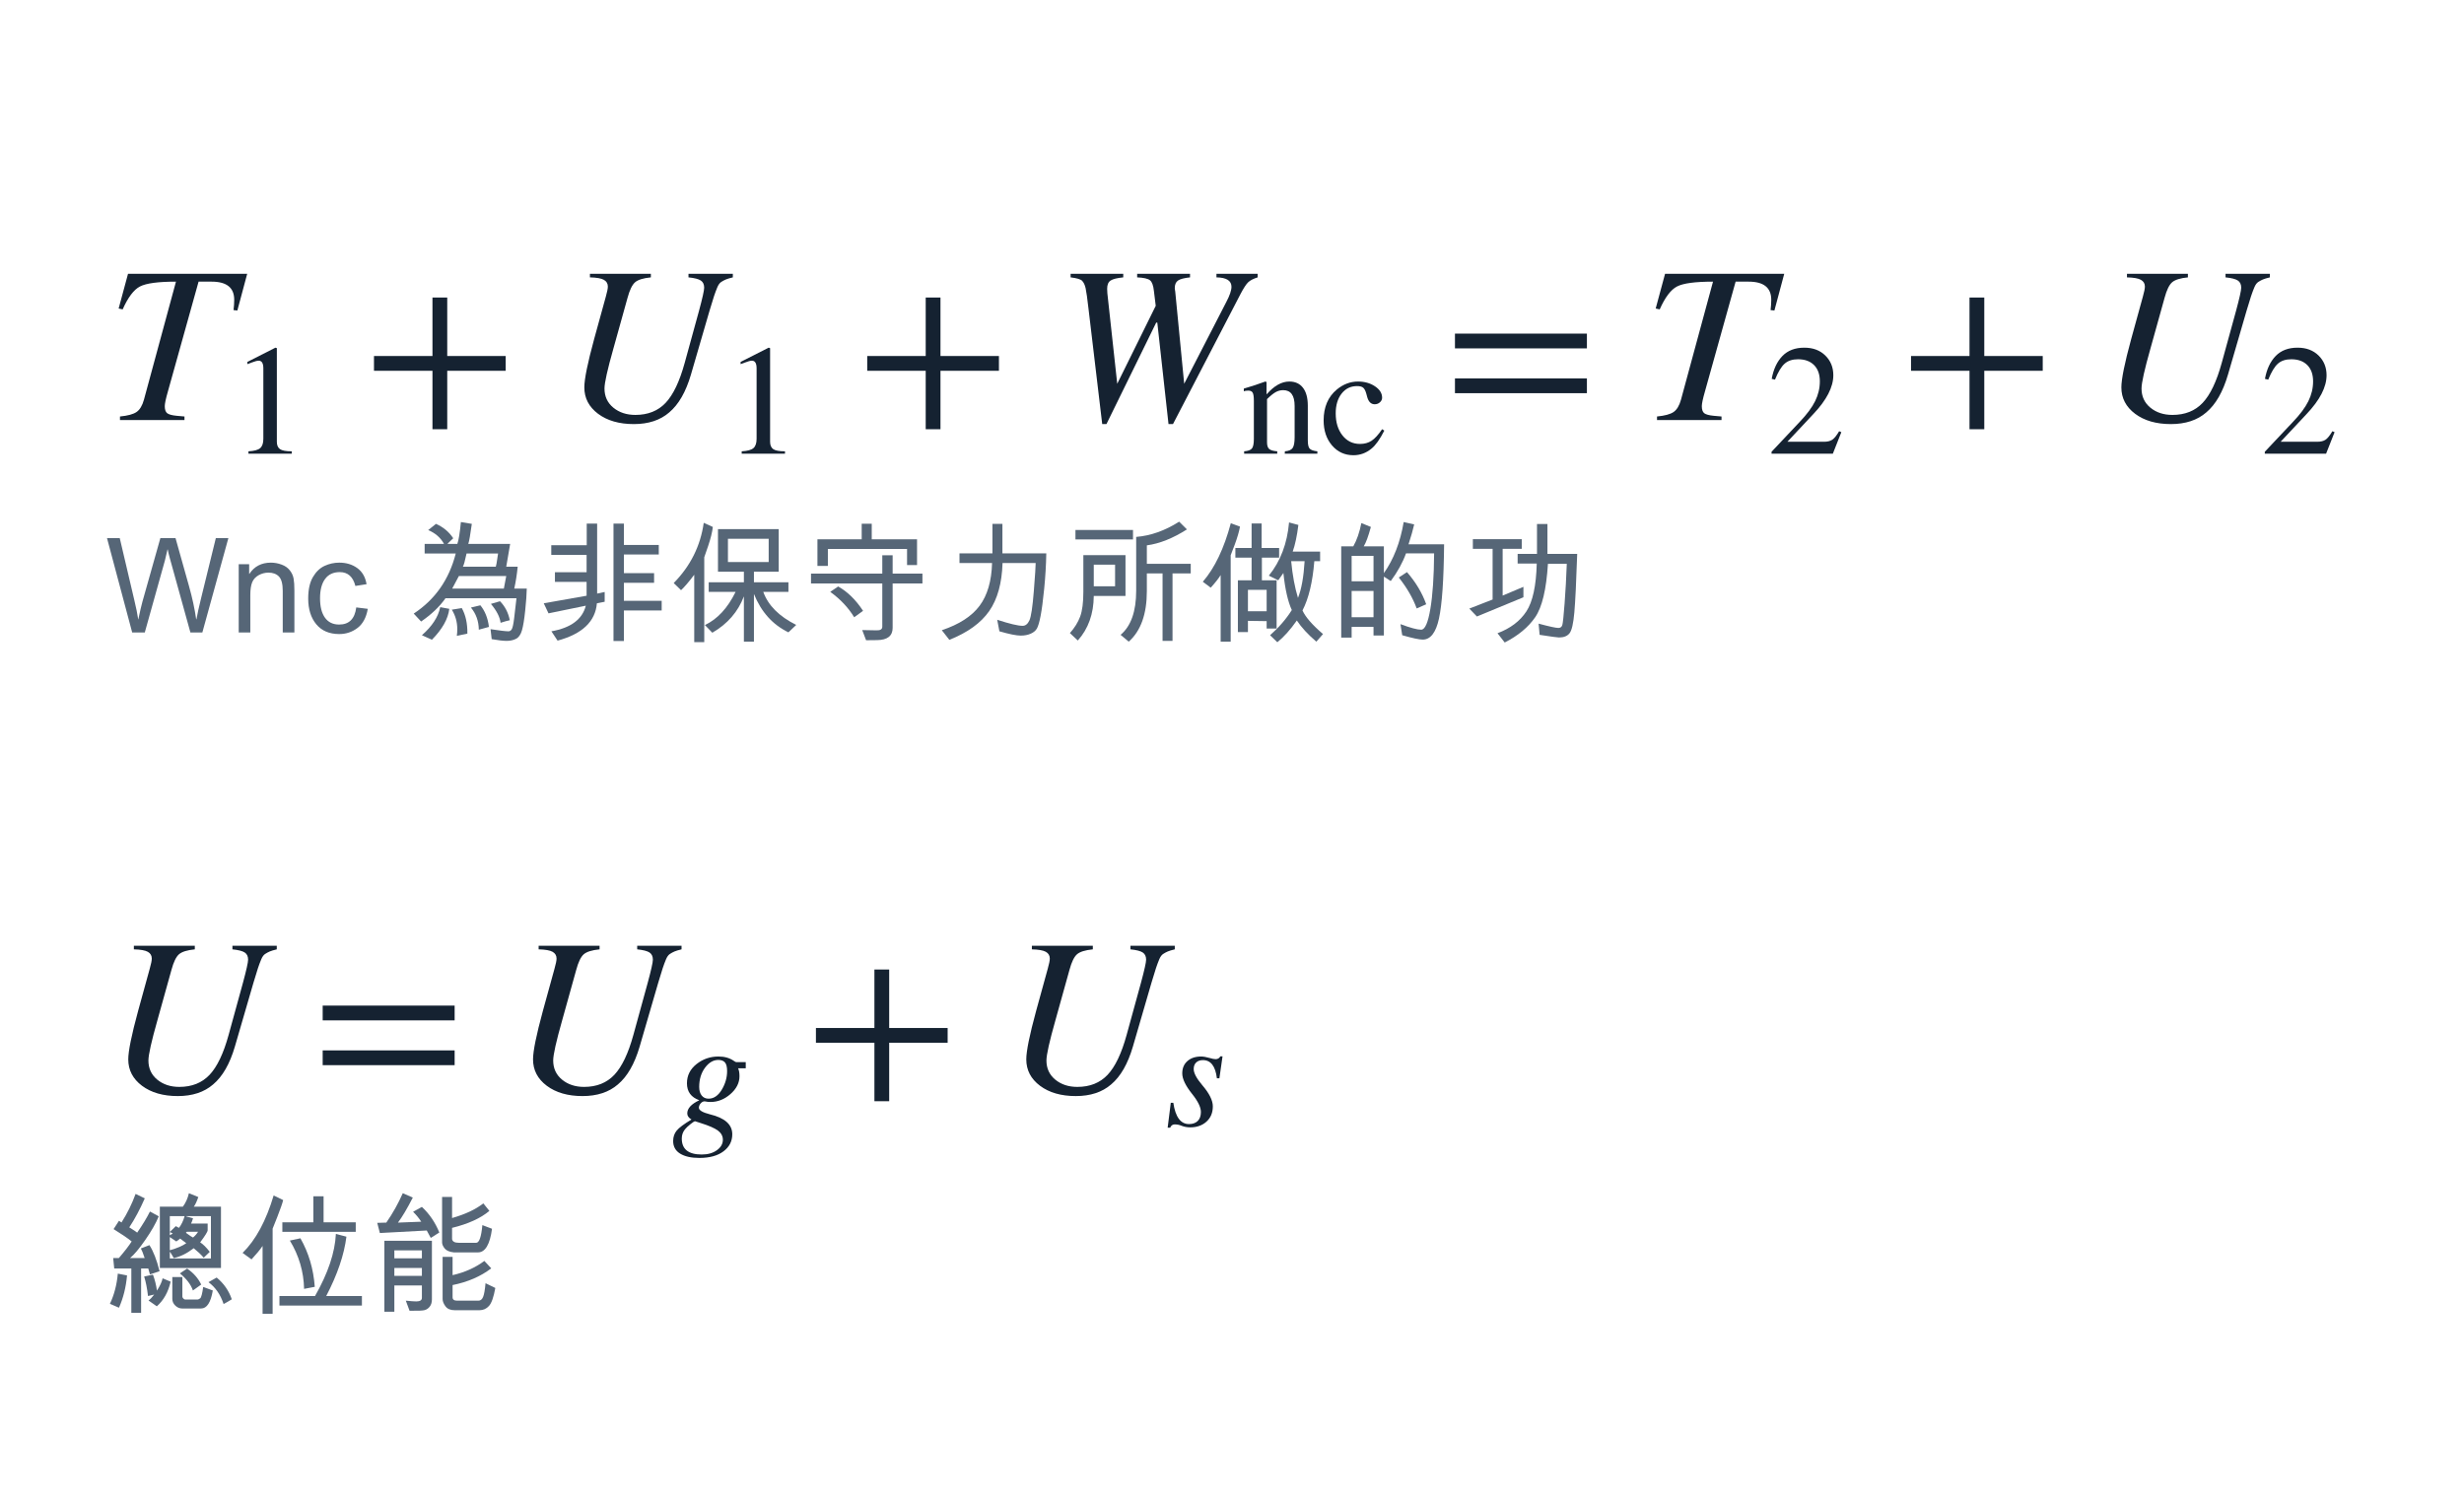
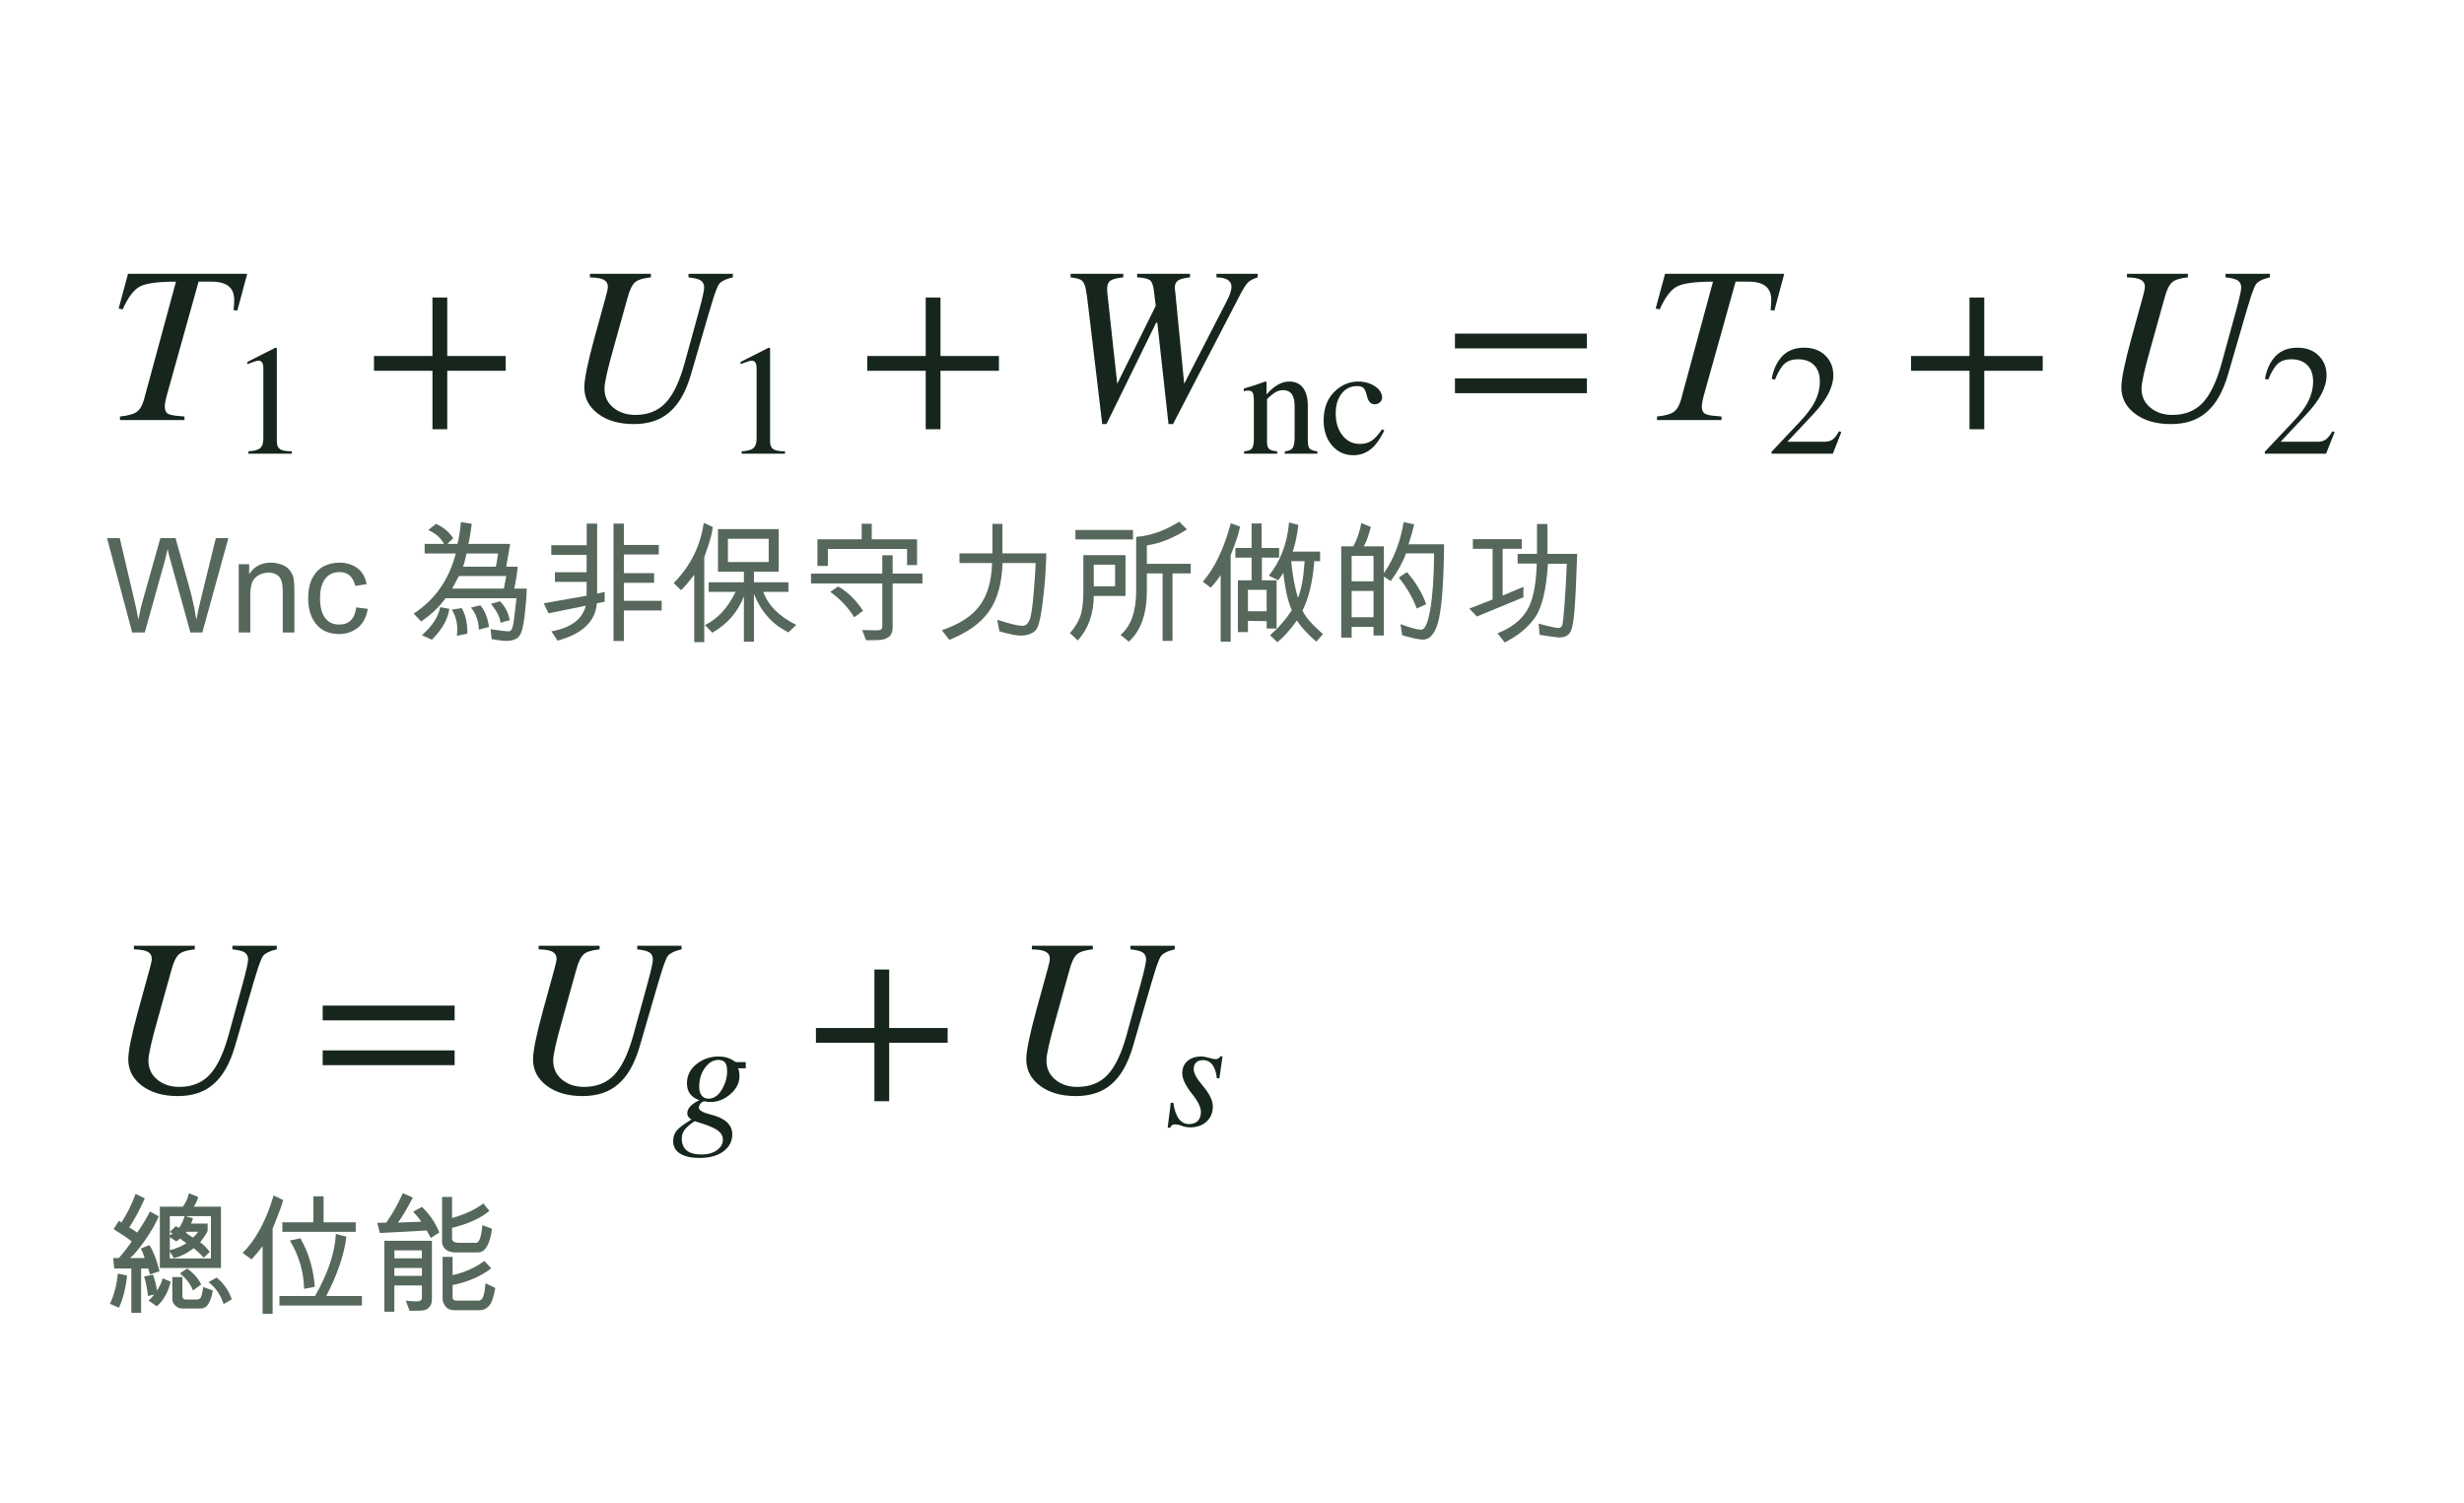
<svg xmlns="http://www.w3.org/2000/svg" xmlns:xlink="http://www.w3.org/1999/xlink" width="187pt" height="114pt" viewBox="0 0 187 114" version="1.1" role="img">
  <defs>
    <style type="text/css">*{stroke-linejoin: round; stroke-linecap: butt}</style>
  </defs>
  <g id="figure_1">
    <g id="patch_1">
      <path d="M 0 114  L 187 114  L 187 0  L 0 0  L 0 114  z " style="fill: none" />
    </g>
    <g id="text_1">
-       <g style="fill: #152231" transform="translate(8 32) scale(0.17 -0.17)">
+       <g style="fill: #16261C" transform="translate(8 32) scale(0.17 -0.17)">
        <defs>
          <path id="STIXGeneral-Italic-37" d="M 4051 4179  L 3770 3130  L 3661 3142  Q 3680 3302 3680 3437  Q 3680 3955 3034 3955  L 2662 3955  L 1786 819  Q 1696 506 1696 397  Q 1696 250 1766 195  Q 1837 141 2035 122  L 2259 102  L 2259 0  L 416 0  L 416 102  Q 749 134 889 230  Q 1030 326 1101 582  L 2016 3955  Q 1254 3955 988 3817  Q 723 3680 493 3162  L 378 3187  L 646 4179  L 4051 4179  z " transform="scale(0.015625)" />
          <path id="STIXGeneral-Regular-14" d="M 2522 0  L 755 0  L 755 96  Q 1107 115 1235 227  Q 1363 339 1363 608  L 1363 3482  Q 1363 3795 1171 3795  Q 1082 3795 883 3718  L 710 3654  L 710 3744  L 1856 4326  L 1914 4307  L 1914 486  Q 1914 275 2042 185  Q 2170 96 2522 96  L 2522 0  z " transform="scale(0.015625)" />
          <path id="STIXGeneral-Regular-e" d="M 4070 1408  L 2400 1408  L 2400 -262  L 1978 -262  L 1978 1408  L 307 1408  L 307 1830  L 1978 1830  L 1978 3501  L 2400 3501  L 2400 1830  L 4070 1830  L 4070 1408  z " transform="scale(0.015625)" />
          <path id="STIXGeneral-Italic-38" d="M 4896 4179  L 4896 4077  Q 4762 4045 4694 4016  Q 4627 3987 4563 3945  Q 4499 3904 4451 3789  Q 4403 3674 4358 3539  Q 4314 3405 4230 3123  L 3699 1299  Q 3482 557 3078 218  Q 2694 -115 2067 -115  Q 1440 -115 1046 179  Q 653 474 653 934  Q 653 1286 934 2317  L 1267 3526  Q 1325 3731 1325 3814  Q 1325 3942 1213 4006  Q 1101 4070 813 4077  L 813 4179  L 2554 4179  L 2554 4077  Q 2227 4045 2102 3936  Q 1978 3827 1888 3494  L 1485 2048  Q 1229 1146 1229 902  Q 1229 563 1481 355  Q 1734 147 2112 147  Q 2650 147 2976 492  Q 3302 838 3520 1632  L 3930 3123  Q 4077 3667 4077 3782  Q 4077 3923 3981 3987  Q 3885 4051 3629 4077  L 3629 4179  L 4896 4179  z " transform="scale(0.015625)" />
          <path id="STIXGeneral-Italic-3a" d="M 5798 4179  L 5798 4077  Q 5613 4019 5526 3936  Q 5440 3853 5306 3597  L 3379 -115  L 3251 -115  L 2931 2784  L 2899 2784  L 1478 -115  L 1357 -115  L 966 3174  Q 915 3622 883 3766  Q 851 3910 781 3981  Q 717 4045 454 4077  L 454 4179  L 1958 4179  L 1958 4077  Q 1696 4051 1597 3987  Q 1498 3923 1498 3750  Q 1498 3667 1504 3622  L 1786 1037  L 2886 3264  L 2835 3680  Q 2810 3923 2723 3993  Q 2637 4064 2355 4077  L 2355 4179  L 3866 4179  L 3866 4077  Q 3616 4051 3523 3987  Q 3430 3923 3430 3770  Q 3430 3750 3436 3715  Q 3443 3680 3443 3674  L 3699 1037  L 4902 3373  Q 5050 3654 5050 3808  Q 5050 4070 4621 4077  L 4621 4179  L 5798 4179  z " transform="scale(0.015625)" />
          <path id="STIXGeneral-Regular-51" d="M 3104 0  L 1773 0  L 1779 96  Q 2016 115 2096 233  Q 2176 352 2176 672  L 2176 1946  Q 2176 2592 1709 2592  Q 1549 2592 1408 2515  Q 1267 2438 1050 2227  L 1050 461  Q 1050 269 1136 192  Q 1222 115 1466 96  L 1466 0  L 115 0  L 115 96  Q 358 115 435 214  Q 512 314 512 602  L 512 2157  Q 512 2394 467 2483  Q 422 2573 288 2573  Q 160 2573 102 2547  L 102 2656  Q 550 2784 979 2944  L 1030 2925  L 1030 2426  L 1037 2426  Q 1491 2944 1958 2944  Q 2323 2944 2518 2688  Q 2714 2432 2714 1958  L 2714 544  Q 2714 288 2790 205  Q 2867 122 3104 96  L 3104 0  z " transform="scale(0.015625)" />
          <path id="STIXGeneral-Regular-46" d="M 2547 998  L 2637 941  Q 2362 403 2112 205  Q 1786 -64 1376 -64  Q 845 -64 502 336  Q 160 736 160 1357  Q 160 2170 698 2618  Q 1094 2944 1562 2944  Q 1965 2944 2256 2749  Q 2547 2554 2547 2285  Q 2547 2176 2457 2096  Q 2368 2016 2246 2016  Q 2022 2016 1939 2310  L 1901 2451  Q 1850 2630 1773 2694  Q 1696 2758 1523 2758  Q 1133 2758 893 2451  Q 653 2144 653 1645  Q 653 1094 928 745  Q 1203 397 1645 397  Q 1920 397 2118 528  Q 2317 659 2547 998  z " transform="scale(0.015625)" />
          <path id="STIXGeneral-Regular-20" d="M 4077 2048  L 307 2048  L 307 2470  L 4077 2470  L 4077 2048  z M 4077 768  L 307 768  L 307 1190  L 4077 1190  L 4077 768  z " transform="scale(0.015625)" />
          <path id="STIXGeneral-Regular-15" d="M 3034 877  L 2688 0  L 186 0  L 186 77  L 1325 1286  Q 1773 1754 1965 2144  Q 2157 2534 2157 2950  Q 2157 3379 1920 3616  Q 1683 3853 1267 3853  Q 922 3853 720 3673  Q 518 3494 326 3021  L 192 3053  Q 301 3648 630 3987  Q 960 4326 1523 4326  Q 2054 4326 2380 4006  Q 2707 3686 2707 3200  Q 2707 2477 1888 1613  L 832 486  L 2330 486  Q 2541 486 2665 569  Q 2790 653 2944 915  L 3034 877  z " transform="scale(0.015625)" />
        </defs>
        <use xlink:href="#STIXGeneral-Italic-37" transform="translate(0 0.703125)" />
        <use xlink:href="#STIXGeneral-Regular-14" transform="translate(55.59994 -14.29688) scale(0.7)" />
        <use xlink:href="#STIXGeneral-Regular-e" transform="translate(115.0999 0.703125)" />
        <use xlink:href="#STIXGeneral-Italic-38" transform="translate(203.5999 0.703125)" />
        <use xlink:href="#STIXGeneral-Regular-14" transform="translate(275.7998 -14.29688) scale(0.7)" />
        <use xlink:href="#STIXGeneral-Regular-e" transform="translate(335.2998 0.703125)" />
        <use xlink:href="#STIXGeneral-Italic-3a" transform="translate(423.7997 0.703125)" />
        <use xlink:href="#STIXGeneral-Regular-51" transform="translate(507.0996 -14.29688) scale(0.7)" />
        <use xlink:href="#STIXGeneral-Regular-46" transform="translate(542.0996 -14.29688) scale(0.7)" />
        <use xlink:href="#STIXGeneral-Regular-20" transform="translate(597.6796 0.703125)" />
        <use xlink:href="#STIXGeneral-Italic-37" transform="translate(686.1795 0.703125)" />
        <use xlink:href="#STIXGeneral-Regular-15" transform="translate(741.7794 -14.29688) scale(0.7)" />
        <use xlink:href="#STIXGeneral-Regular-e" transform="translate(801.2794 0.703125)" />
        <use xlink:href="#STIXGeneral-Italic-38" transform="translate(889.7794 0.703125)" />
        <use xlink:href="#STIXGeneral-Regular-15" transform="translate(961.9793 -14.29688) scale(0.7)" />
      </g>
    </g>
    <g id="text_2">
-       <g style="fill: #566677" transform="translate(8 48) scale(0.1 -0.1)">
+       <g style="fill: #56685C" transform="translate(8 48) scale(0.1 -0.1)">
        <defs>
          <path id="ArialUnicodeMS-3a" d="M 5972 4581  L 4709 0  L 4128 0  L 3128 3609  Q 3050 3888 3028 4031  L 3016 4031  L 2888 3488  L 1913 0  L 1300 0  L 78 4581  L 697 4581  L 1403 1575  Q 1544 984 1581 706  Q 1588 650 1588 641  L 1600 641  Q 1725 1234 1797 1491  L 2669 4581  L 3406 4581  L 4056 2266  Q 4300 1403 4409 641  L 4422 641  Q 4488 1013 4641 1638  L 5363 4581  L 5972 4581  z " transform="scale(0.015625)" />
          <path id="ArialUnicodeMS-51" d="M 3138 0  L 2572 0  L 2572 2016  Q 2572 2525 2389 2715  Q 2206 2906 1881 2906  Q 1631 2906 1407 2784  Q 1184 2663 1090 2441  Q 997 2219 997 1813  L 997 0  L 434 0  L 434 3316  L 941 3316  L 941 2847  L 953 2847  Q 1131 3119 1392 3255  Q 1653 3391 1997 3391  Q 2259 3391 2515 3297  Q 2772 3203 2917 3015  Q 3063 2828 3100 2615  Q 3138 2403 3138 2041  L 3138 0  z " transform="scale(0.015625)" />
          <path id="ArialUnicodeMS-46" d="M 3144 1147  Q 3034 513 2643 217  Q 2253 -78 1759 -78  Q 1038 -78 644 395  Q 250 869 250 1650  Q 250 2297 476 2686  Q 703 3075 1043 3233  Q 1384 3391 1759 3391  Q 2272 3391 2636 3125  Q 3000 2859 3084 2344  L 2541 2259  Q 2456 2594 2267 2762  Q 2078 2931 1784 2931  Q 1313 2931 1069 2597  Q 825 2263 825 1663  Q 825 1050 1064 717  Q 1303 384 1753 384  Q 2116 384 2323 592  Q 2531 800 2584 1216  L 3144 1147  z " transform="scale(0.015625)" />
          <path id="ArialUnicodeMS-3" transform="scale(0.015625)" />
          <path id="ArialUnicodeMS-4349" d="M 5888 2131  Q 5881 1728 5812 1068  Q 5744 409 5653 100  Q 5563 -209 5366 -309  Q 5169 -409 4909 -409  Q 4659 -409 4184 -325  L 4128 159  Q 4806 56 4997 56  Q 5100 56 5161 159  Q 5222 263 5275 691  L 5388 1663  L 1941 1663  Q 1513 1050 756 531  L 397 916  Q 1956 1941 2438 3834  L 928 3834  L 928 4300  L 1869 4300  Q 1619 4756 1100 4972  L 1478 5275  Q 2013 5038 2316 4575  L 2047 4319  L 2047 4300  L 2516 4300  Q 2613 4575 2688 5363  L 3219 5275  Q 3113 4491 3047 4300  L 5081 4300  L 4891 3194  L 5447 3194  Q 5394 2647 5281 2131  L 5888 2131  z M 4494 3834  L 2963 3834  Q 2850 3297 2784 3194  L 4384 3194  Q 4422 3328 4450 3545  Q 4478 3763 4494 3834  z M 4891 2741  L 2591 2741  L 2266 2131  L 4775 2131  L 4891 2741  z M 5063 594  Q 4906 563 4616 469  Q 4569 881 4147 1388  L 4588 1516  Q 4956 1141 5063 594  z M 4050 269  L 3559 134  Q 3550 759 3175 1209  L 3634 1319  Q 3975 900 4050 269  z M 2125 1147  Q 2038 416 1281 -353  L 794 -134  Q 1538 516 1684 1228  L 2125 1147  z M 3003 -56  L 2491 -166  Q 2513 3 2513 156  Q 2513 681 2247 1106  L 2731 1184  Q 3013 684 3003 -56  z " transform="scale(0.015625)" />
          <path id="ArialUnicodeMS-69ed" d="M 6041 1069  L 4206 1069  L 4206 -416  L 3700 -416  L 3700 5288  L 4206 5288  L 4206 4250  L 5900 4250  L 5900 3788  L 4206 3788  L 4206 2881  L 5672 2881  L 5672 2413  L 4206 2413  L 4206 1538  L 6041 1538  L 6041 1069  z M 3272 1491  L 2894 1416  Q 2781 88 984 -397  L 684 56  Q 2103 306 2356 1300  L 544 928  L 313 1416  L 2394 1784  L 2394 2456  L 856 2456  L 856 2925  L 2394 2925  L 2394 3769  L 678 3769  L 678 4238  L 2400 4238  L 2400 5288  L 2906 5288  L 2906 1888  L 3272 1966  L 3272 1491  z " transform="scale(0.015625)" />
          <path id="ArialUnicodeMS-226c" d="M 2125 5125  Q 2084 4753 1897 4197  L 1709 3653  L 1709 -469  L 1222 -469  L 1222 2803  Q 831 2284 581 2053  L 225 2400  Q 1444 3638 1684 5325  L 2125 5125  z M 6175 366  L 5797 6  Q 4650 559 4122 1869  L 4122 -447  L 3634 -447  L 3634 1753  Q 3206 625 2100 -13  L 1741 359  Q 2656 794 3231 1972  L 1925 1972  L 1925 2438  L 3634 2438  L 3634 2950  L 2375 2950  L 2375 5019  L 5325 5019  L 5325 2950  L 4122 2950  L 4122 2438  L 5797 2438  L 5797 1972  L 4575 1972  Q 4928 988 6175 366  z M 4838 3419  L 4838 4550  L 2859 4550  L 2859 3419  L 4838 3419  z " transform="scale(0.015625)" />
          <path id="ArialUnicodeMS-2e17" d="M 5644 3272  L 5159 3272  L 5159 4056  L 1313 4056  L 1313 3231  L 806 3231  L 806 4525  L 2956 4525  L 2956 5281  L 3444 5281  L 3444 4525  L 5644 4525  L 5644 3272  z M 5906 2381  L 4459 2381  L 4459 225  Q 4459 -363 3706 -372  L 3169 -378  L 2981 116  L 3681 103  Q 3956 94 3956 281  L 3956 2381  L 494 2381  L 494 2859  L 3956 2859  L 3956 3750  L 4459 3750  L 4459 2859  L 5906 2859  L 5906 2381  z M 3022 1050  L 2591 738  Q 2163 1441 1428 1972  L 1813 2234  Q 2497 1850 3022 1050  z " transform="scale(0.015625)" />
          <path id="ArialUnicodeMS-252a" d="M 5522 3841  Q 5506 2991 5420 2125  Q 5334 1259 5246 807  Q 5159 356 5067 193  Q 4975 31 4764 -61  Q 4553 -153 4281 -153  Q 3966 -153 3244 56  L 3138 616  Q 4041 322 4372 322  Q 4578 322 4701 584  Q 4825 847 4917 2014  Q 5009 3181 5006 3372  L 3397 3372  Q 3353 1906 2750 1039  Q 2147 172 813 -359  L 447 109  Q 1713 531 2283 1297  Q 2853 2063 2888 3372  L 1306 3372  L 1306 3841  L 2906 3841  L 2906 5275  L 3391 5275  L 3391 3841  L 5522 3841  z " transform="scale(0.015625)" />
          <path id="ArialUnicodeMS-34cf" d="M 6138 2869  L 5253 2869  L 5253 -409  L 4769 -409  L 4769 2869  L 4006 2869  L 4006 2009  Q 4006 338 3128 -447  L 2731 -116  Q 3488 519 3488 2028  L 3488 4641  Q 4541 4725 5575 5381  L 5953 5006  Q 4928 4353 4006 4231  L 4006 3334  L 6138 3334  L 6138 2869  z M 3334 4519  L 538 4519  L 538 4978  L 3334 4978  L 3334 4519  z M 2969 1772  L 1428 1772  Q 1419 466 653 -391  L 269 -31  Q 613 356 767 773  Q 922 1191 922 1966  L 922 3756  L 2969 3756  L 2969 1772  z M 2463 2241  L 2463 3291  L 1428 3291  L 1428 2241  L 2463 2241  z " transform="scale(0.015625)" />
          <path id="ArialUnicodeMS-22e9" d="M 6163 -78  L 5838 -447  Q 5225 78 4891 581  Q 4413 -100 3944 -475  L 3591 -134  Q 4234 431 4647 1088  Q 4363 1703 4238 2888  Q 4122 2713 3988 2534  L 3531 2759  Q 4378 3803 4513 5344  L 4966 5222  Q 4866 4422 4691 3928  L 6022 3928  L 6022 3463  L 5741 3463  Q 5616 1934 5166 1069  Q 5378 594 6163 -78  z M 5269 3463  L 4616 3463  Q 4713 2441 4947 1678  Q 5200 2309 5269 3463  z M 2131 5141  Q 2063 4769 1869 4250  L 1678 3750  L 1678 -447  L 1191 -447  L 1191 2778  L 1184 2778  Q 1053 2556 709 2175  L 325 2463  Q 1194 3469 1684 5306  L 2131 5141  z M 4031 3634  L 3194 3634  L 3194 2534  L 3909 2534  L 3909 191  L 3425 191  L 3425 550  L 2516 563  L 2516 19  L 2028 19  L 2028 2534  L 2694 2534  L 2694 3634  L 1906 3634  L 1906 4103  L 2694 4103  L 2694 5294  L 3181 5294  L 3181 4103  L 4031 4103  L 4031 3634  z M 3425 1031  L 3425 2069  L 2516 2069  L 2516 1031  L 3425 1031  z " transform="scale(0.015625)" />
          <path id="ArialUnicodeMS-4913" d="M 5644 4281  Q 5619 1694 5395 673  Q 5172 -347 4606 -347  Q 4350 -347 3609 -134  L 3525 403  Q 4247 134 4531 134  Q 4806 134 4976 1142  Q 5147 2150 5159 3841  L 3794 3841  Q 3550 3166 3053 2497  L 2719 2713  L 2719 -147  L 2216 -147  L 2216 269  L 1153 269  L 1153 -250  L 647 -250  L 647 4184  L 1234 4184  Q 1494 4644 1625 5313  L 2088 5125  Q 1903 4444 1741 4184  L 2719 4184  L 2719 2881  Q 3431 3888 3681 5363  L 4191 5247  Q 4106 4869 3916 4281  L 5644 4281  z M 2216 2484  L 2216 3719  L 1153 3719  L 1153 2484  L 2216 2484  z M 2216 738  L 2216 2016  L 1153 2016  L 1153 738  L 2216 738  z M 4775 1369  L 4313 1166  Q 4034 1925 3444 2669  L 3841 2931  Q 4484 2191 4775 1369  z " transform="scale(0.015625)" />
          <path id="ArialUnicodeMS-252e" d="M 5709 3816  Q 5641 1784 5570 975  Q 5500 166 5337 -39  Q 5175 -244 4825 -244  Q 4713 -244 3884 -116  L 3834 428  Q 4613 219 4794 219  Q 4944 219 4986 362  Q 5028 506 5097 1412  Q 5166 2319 5203 3334  L 4288 3334  Q 4172 1472 3669 740  Q 3166 9 2188 -488  L 1838 -38  Q 2778 316 3240 1022  Q 3703 1728 3744 3347  L 2816 3347  L 2816 3816  L 3756 3816  L 3756 5269  L 4263 5269  L 4263 3816  L 5709 3816  z M 3097 1709  L 838 775  L 469 1159  L 1600 1600  L 1600 4063  L 641 4063  L 641 4531  L 3016 4531  L 3016 4063  L 2088 4063  L 2088 1791  L 3097 2216  L 3097 1709  z " transform="scale(0.015625)" />
        </defs>
        <use xlink:href="#ArialUnicodeMS-3a" />
        <use xlink:href="#ArialUnicodeMS-51" transform="translate(94.39062 0)" />
        <use xlink:href="#ArialUnicodeMS-46" transform="translate(150 0)" />
        <use xlink:href="#ArialUnicodeMS-3" transform="translate(200 0)" />
        <use xlink:href="#ArialUnicodeMS-4349" transform="translate(227.7812 0)" />
        <use xlink:href="#ArialUnicodeMS-69ed" transform="translate(327.7812 0)" />
        <use xlink:href="#ArialUnicodeMS-226c" transform="translate(427.7812 0)" />
        <use xlink:href="#ArialUnicodeMS-2e17" transform="translate(527.7812 0)" />
        <use xlink:href="#ArialUnicodeMS-252a" transform="translate(627.7812 0)" />
        <use xlink:href="#ArialUnicodeMS-34cf" transform="translate(727.7812 0)" />
        <use xlink:href="#ArialUnicodeMS-22e9" transform="translate(827.7812 0)" />
        <use xlink:href="#ArialUnicodeMS-4913" transform="translate(927.7812 0)" />
        <use xlink:href="#ArialUnicodeMS-252e" transform="translate(1027.781 0)" />
      </g>
    </g>
    <g id="text_3">
-       <g style="fill: #152231" transform="translate(8 83) scale(0.17 -0.17)">
+       <g style="fill: #16261C" transform="translate(8 83) scale(0.17 -0.17)">
        <defs>
          <path id="STIXGeneral-Italic-4a" d="M 3014 2342  L 2701 2342  Q 2758 2227 2758 2016  Q 2758 1613 2390 1289  Q 2022 966 1574 966  Q 1459 966 1376 986  Q 1357 992 1331 992  Q 1248 992 1174 909  Q 1101 826 1101 730  Q 1101 576 1555 461  Q 2464 243 2464 -352  Q 2464 -781 2105 -1049  Q 1747 -1318 1120 -1318  Q 621 -1318 336 -1142  Q 51 -966 51 -627  Q 51 -378 195 -202  Q 339 -26 800 250  Q 627 352 627 499  Q 627 806 1120 1037  Q 614 1216 614 1728  Q 614 2202 1004 2512  Q 1395 2822 1901 2822  Q 2272 2822 2528 2643  Q 2598 2592 2630 2592  L 3014 2592  L 3014 2342  z M 2253 2227  Q 2253 2477 2166 2579  Q 2080 2682 1894 2682  Q 1587 2682 1350 2362  Q 1114 2042 1114 1581  Q 1114 1357 1216 1229  Q 1318 1101 1498 1101  Q 1818 1101 2042 1478  Q 2253 1837 2253 2227  z M 2080 -576  Q 2080 -352 1878 -201  Q 1677 -51 1165 109  Q 1011 154 947 179  Q 902 179 752 57  Q 602 -64 531 -154  Q 403 -314 403 -525  Q 403 -1178 1216 -1178  Q 1594 -1178 1837 -1002  Q 2080 -826 2080 -576  z " transform="scale(0.015625)" />
          <path id="STIXGeneral-Italic-56" d="M 2342 2829  L 2214 1933  L 2112 1933  Q 2022 2675 1542 2675  Q 1370 2675 1267 2579  Q 1165 2483 1165 2310  Q 1165 2067 1510 1658  Q 1946 1152 1946 787  Q 1946 397 1686 163  Q 1427 -70 1024 -70  Q 838 -70 672 -6  Q 538 51 390 51  Q 262 51 205 -83  L 102 -83  L 230 934  L 333 934  Q 461 64 973 64  Q 1203 64 1331 192  Q 1459 320 1459 557  Q 1459 845 1101 1293  Q 698 1798 698 2131  Q 698 2451 909 2636  Q 1120 2822 1472 2822  Q 1600 2822 1830 2758  Q 1971 2714 2061 2714  Q 2189 2714 2253 2829  L 2342 2829  z " transform="scale(0.015625)" />
        </defs>
        <use xlink:href="#STIXGeneral-Italic-38" transform="translate(0 0.703125)" />
        <use xlink:href="#STIXGeneral-Regular-20" transform="translate(92.19994 0.703125)" />
        <use xlink:href="#STIXGeneral-Italic-38" transform="translate(180.6999 0.703125)" />
        <use xlink:href="#STIXGeneral-Italic-4a" transform="translate(252.8998 -14.29688) scale(0.7)" />
        <use xlink:href="#STIXGeneral-Regular-e" transform="translate(312.3998 0.703125)" />
        <use xlink:href="#STIXGeneral-Italic-38" transform="translate(400.8997 0.703125)" />
        <use xlink:href="#STIXGeneral-Italic-56" transform="translate(473.0997 -14.29688) scale(0.7)" />
      </g>
    </g>
    <g id="text_4">
-       <g style="fill: #566677" transform="translate(8 99) scale(0.1 -0.1)">
+       <g style="fill: #56685C" transform="translate(8 99) scale(0.1 -0.1)">
        <defs>
          <path id="ArialUnicodeMS-50cc" d="M 5613 1772  L 2644 1772  L 2644 4750  L 3763 4750  Q 3966 5022 4056 5403  L 4513 5216  Q 4397 4884 4294 4750  L 5613 4750  L 5613 1772  z M 3847 4288  L 3128 4288  L 3128 3519  L 3419 3803  Q 3444 3794 3572 3719  Q 3747 3941 3847 4288  z M 5125 2234  L 5125 4288  L 3928 4288  L 3928 4275  L 4256 4184  Q 4191 3981 4159 3928  L 4966 3928  L 4966 3603  Q 4966 3500 4603 3016  Q 4816 2881 5069 2553  L 4775 2272  Q 4566 2509 4288 2731  Q 3806 2356 3322 2253  L 3144 2547  L 3128 2547  L 3128 2234  L 5125 2234  z M 4500 3531  L 3956 3531  Q 3941 3513 3909 3481  Q 4184 3278 4256 3250  Q 4416 3384 4500 3531  z M 3272 3444  Q 3191 3494 3128 3513  L 3128 3359  Q 3209 3400 3272 3444  z M 3928 2975  L 3628 3200  Q 3572 3147 3444 3059  L 3128 3272  L 3128 2631  Q 3666 2784 3928 2975  z M 2631 1613  L 2163 1459  Q 2138 1563 2081 1747  L 1734 1747  L 1734 -409  L 1259 -409  L 1259 1747  L 428 1747  L 378 2253  L 653 2253  Q 1081 2753 1275 3059  Q 994 3291 397 3659  L 659 4063  L 781 3981  Q 1209 4656 1466 5369  L 1913 5153  Q 1553 4338 1159 3744  Q 1494 3534 1544 3488  Q 1953 4084 2163 4513  L 2591 4281  Q 2381 3772 1934 3130  Q 1488 2488 1197 2253  L 1906 2253  Q 1791 2603 1722 2719  L 2138 2881  Q 2422 2444 2631 1613  z M 4653 966  L 4250 678  Q 4106 1106 3616 1509  L 3969 1741  Q 4431 1428 4653 966  z M 1050 1409  Q 975 553 659 -159  L 219 31  Q 528 678 603 1497  L 1050 1409  z M 3169 1106  Q 2991 344 2497 -91  L 2094 191  Q 2225 288 2369 481  L 2069 409  Q 2003 978 1881 1356  L 2309 1447  Q 2444 1091 2503 672  Q 2728 1019 2778 1269  L 3169 1106  z M 5216 678  Q 5069 -197 4647 -197  L 3725 -197  Q 3544 -197 3397 -58  Q 3250 81 3250 269  L 3250 1331  L 3738 1331  L 3738 378  Q 3738 334 3786 286  Q 3834 238 3878 238  L 4459 238  Q 4528 238 4604 298  Q 4681 359 4750 850  L 5216 678  z M 6138 250  Q 5941 125 5741 19  Q 5513 709 5006 1081  L 5403 1306  Q 5925 878 6138 250  z " transform="scale(0.015625)" />
          <path id="ArialUnicodeMS-21dc" d="M 2234 5069  Q 2181 4844 1950 4253  L 1722 3681  L 1722 -453  L 1234 -453  L 1234 2841  Q 1053 2572 697 2188  L 263 2503  Q 1219 3441 1772 5294  L 2234 5069  z M 5759 3525  L 2194 3525  L 2194 3988  L 3700 3988  L 3700 5253  L 4197 5253  L 4197 3988  L 5759 3988  L 5759 3525  z M 6059 -56  L 2053 -56  L 2053 409  L 3781 409  Q 4728 2066 4794 3425  L 5306 3291  Q 5141 1972 4325 409  L 6059 409  L 6059 -56  z M 3769 856  L 3250 756  Q 3222 2009 2559 3103  L 3072 3213  Q 3675 2153 3769 856  z " transform="scale(0.015625)" />
          <path id="ArialUnicodeMS-538c" d="M 3419 3494  L 3003 3231  L 2809 3591  L 531 3469  L 403 3963  L 844 3975  Q 1316 4656 1644 5403  L 2131 5191  Q 1716 4381 1409 3975  L 2541 4019  Q 2359 4294 2144 4500  L 2572 4738  Q 3122 4225 3419 3494  z M 5978 3675  Q 5825 2528 5294 2528  L 4122 2528  Q 3800 2563 3676 2722  Q 3553 2881 3553 3009  L 3553 5222  L 4038 5222  L 4038 4197  Q 4997 4469 5556 4909  L 5850 4544  Q 5219 4009 4038 3719  L 4038 3175  Q 4066 2994 4366 2994  L 5209 2994  Q 5431 2994 5509 3853  L 5978 3675  z M 3059 250  Q 3059 28 2954 -105  Q 2850 -238 2701 -277  Q 2553 -316 1972 -306  L 1791 184  Q 2147 147 2297 147  Q 2572 147 2572 319  L 2572 922  L 1234 922  L 1234 -353  L 750 -353  L 750 3091  L 3059 3091  L 3059 250  z M 2572 2241  L 2572 2625  L 1234 2625  L 1234 2241  L 2572 2241  z M 2572 1388  L 2572 1772  L 1234 1772  L 1234 1388  L 2572 1388  z M 6138 800  Q 6019 134 5831 -73  Q 5644 -281 5369 -281  L 4166 -281  Q 3859 -281 3718 -92  Q 3578 97 3578 263  L 3578 2309  L 4063 2309  L 4063 1422  Q 4950 1625 5606 2113  L 5941 1753  Q 5169 1163 4063 941  L 4063 347  Q 4063 184 4281 184  L 5319 184  Q 5469 184 5544 362  Q 5619 541 5663 1031  L 6138 800  z " transform="scale(0.015625)" />
        </defs>
        <use xlink:href="#ArialUnicodeMS-50cc" />
        <use xlink:href="#ArialUnicodeMS-21dc" transform="translate(100 0)" />
        <use xlink:href="#ArialUnicodeMS-538c" transform="translate(200 0)" />
      </g>
    </g>
  </g>
</svg>
